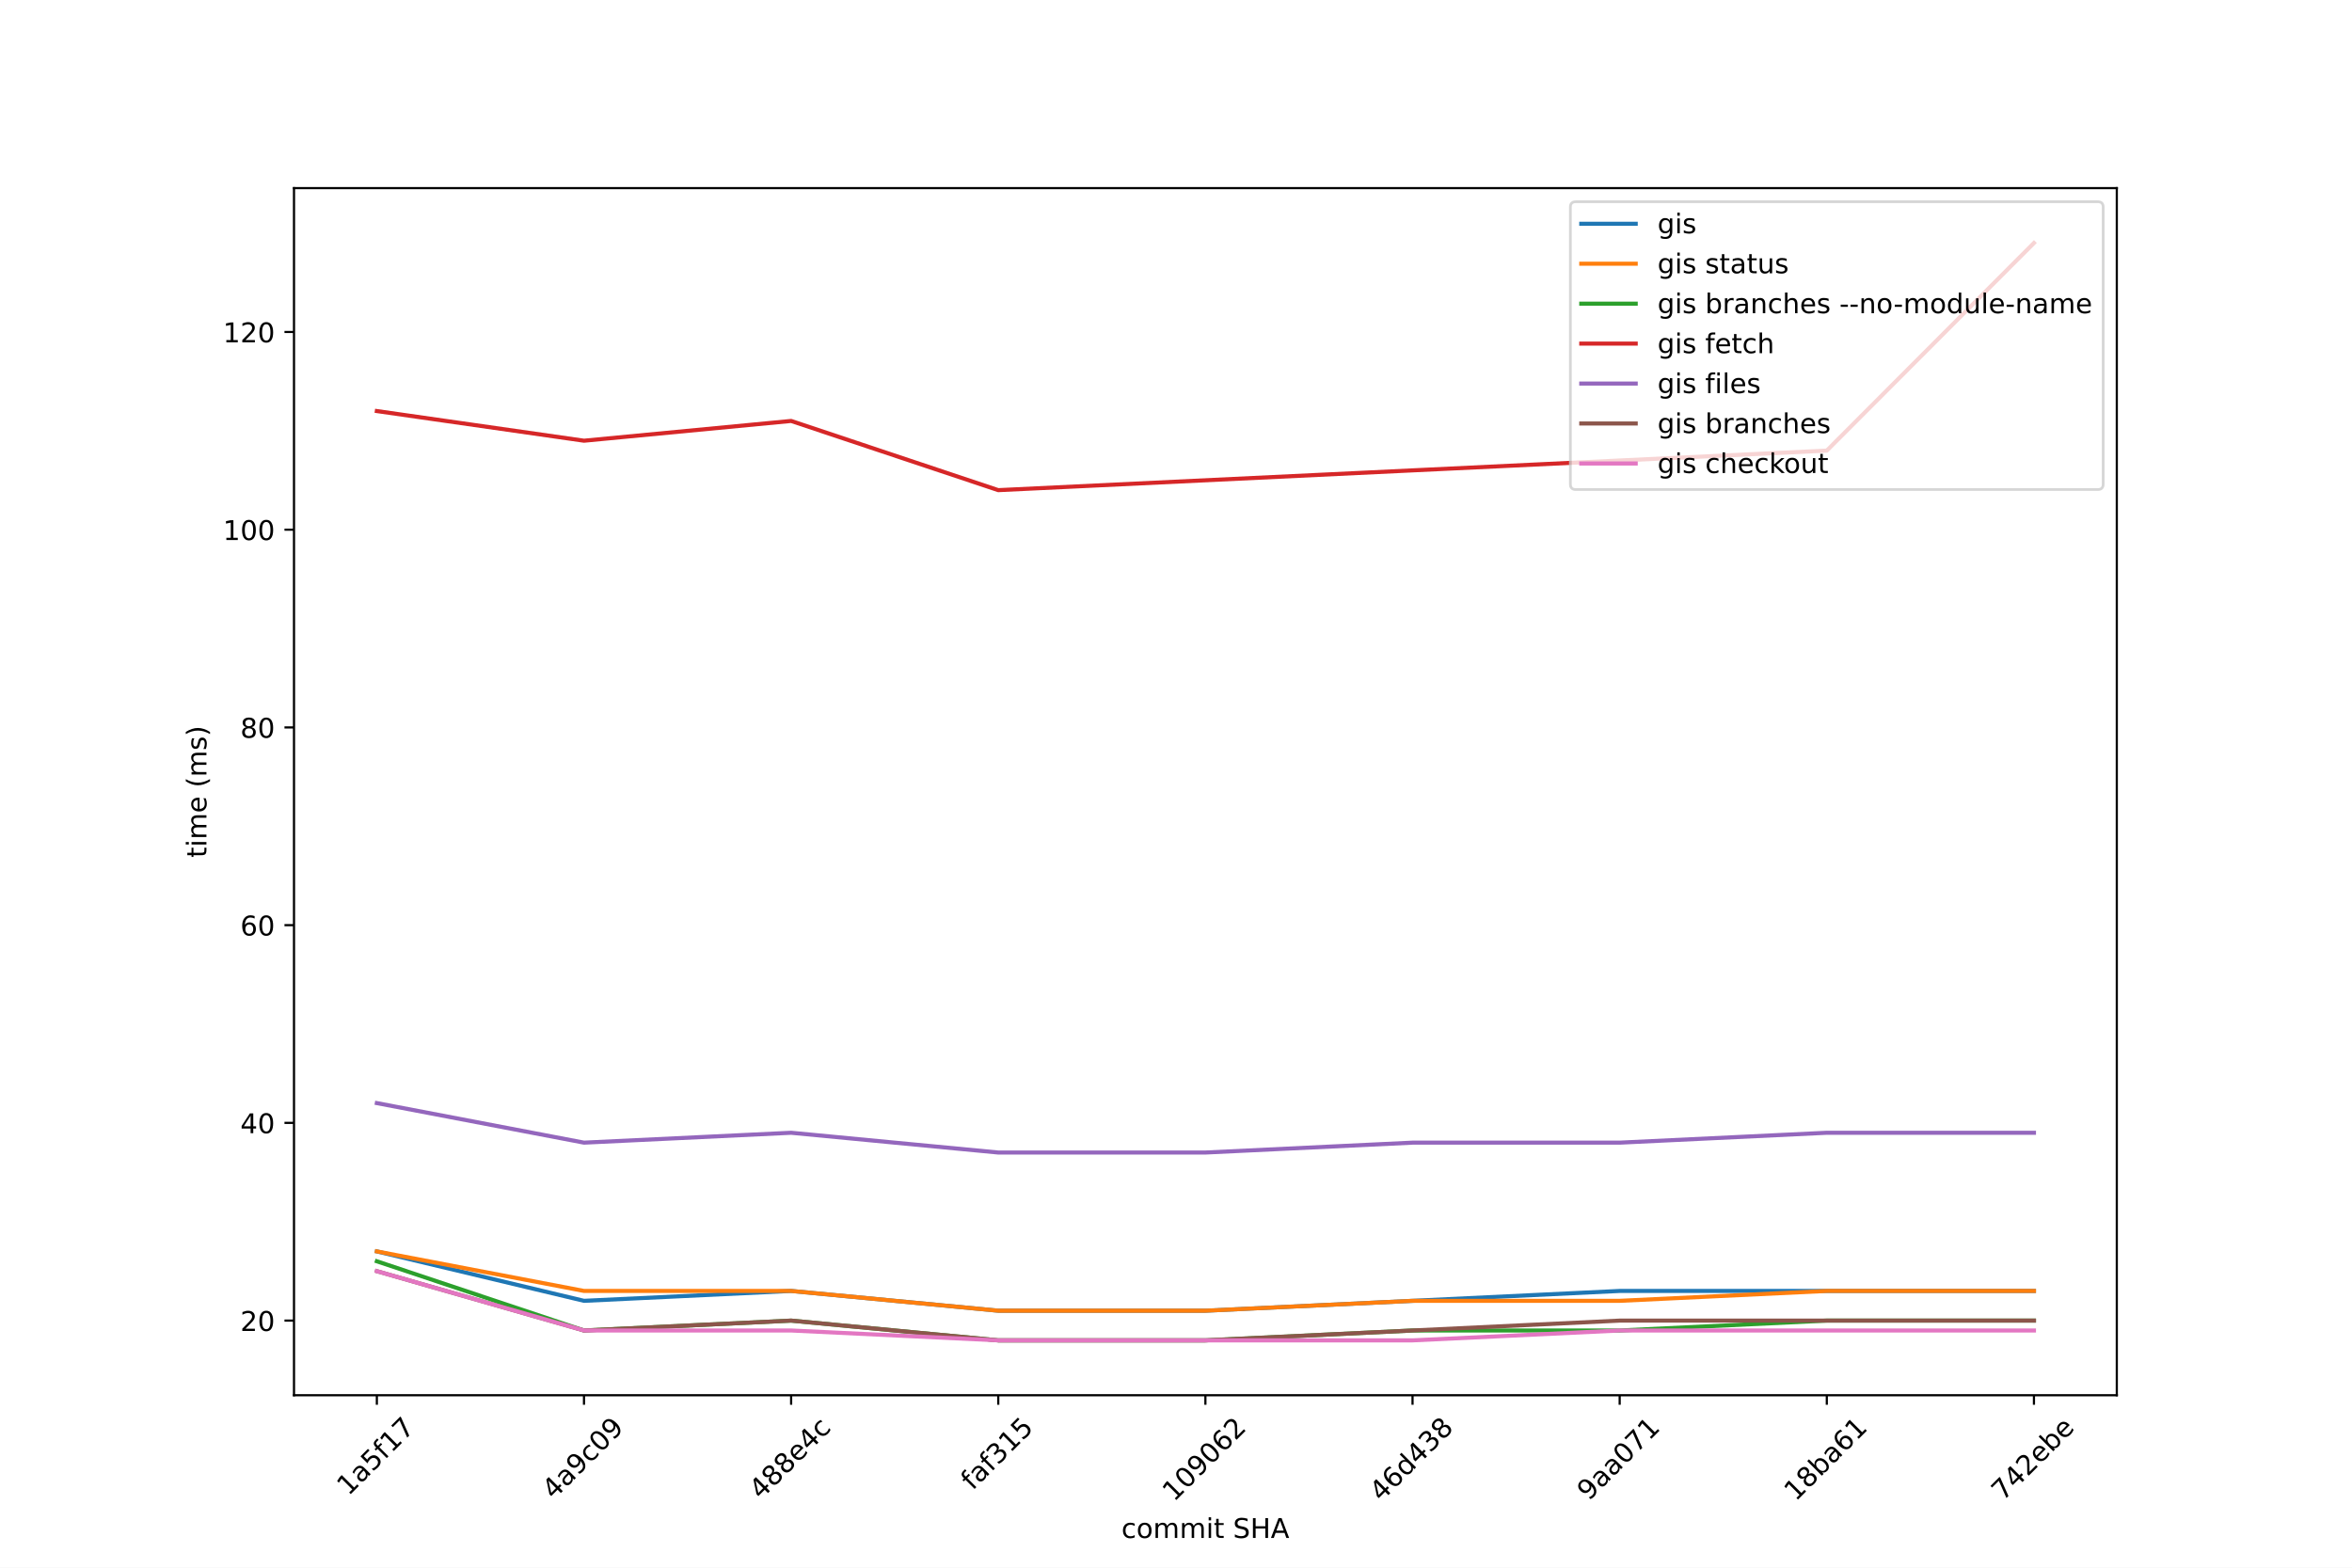
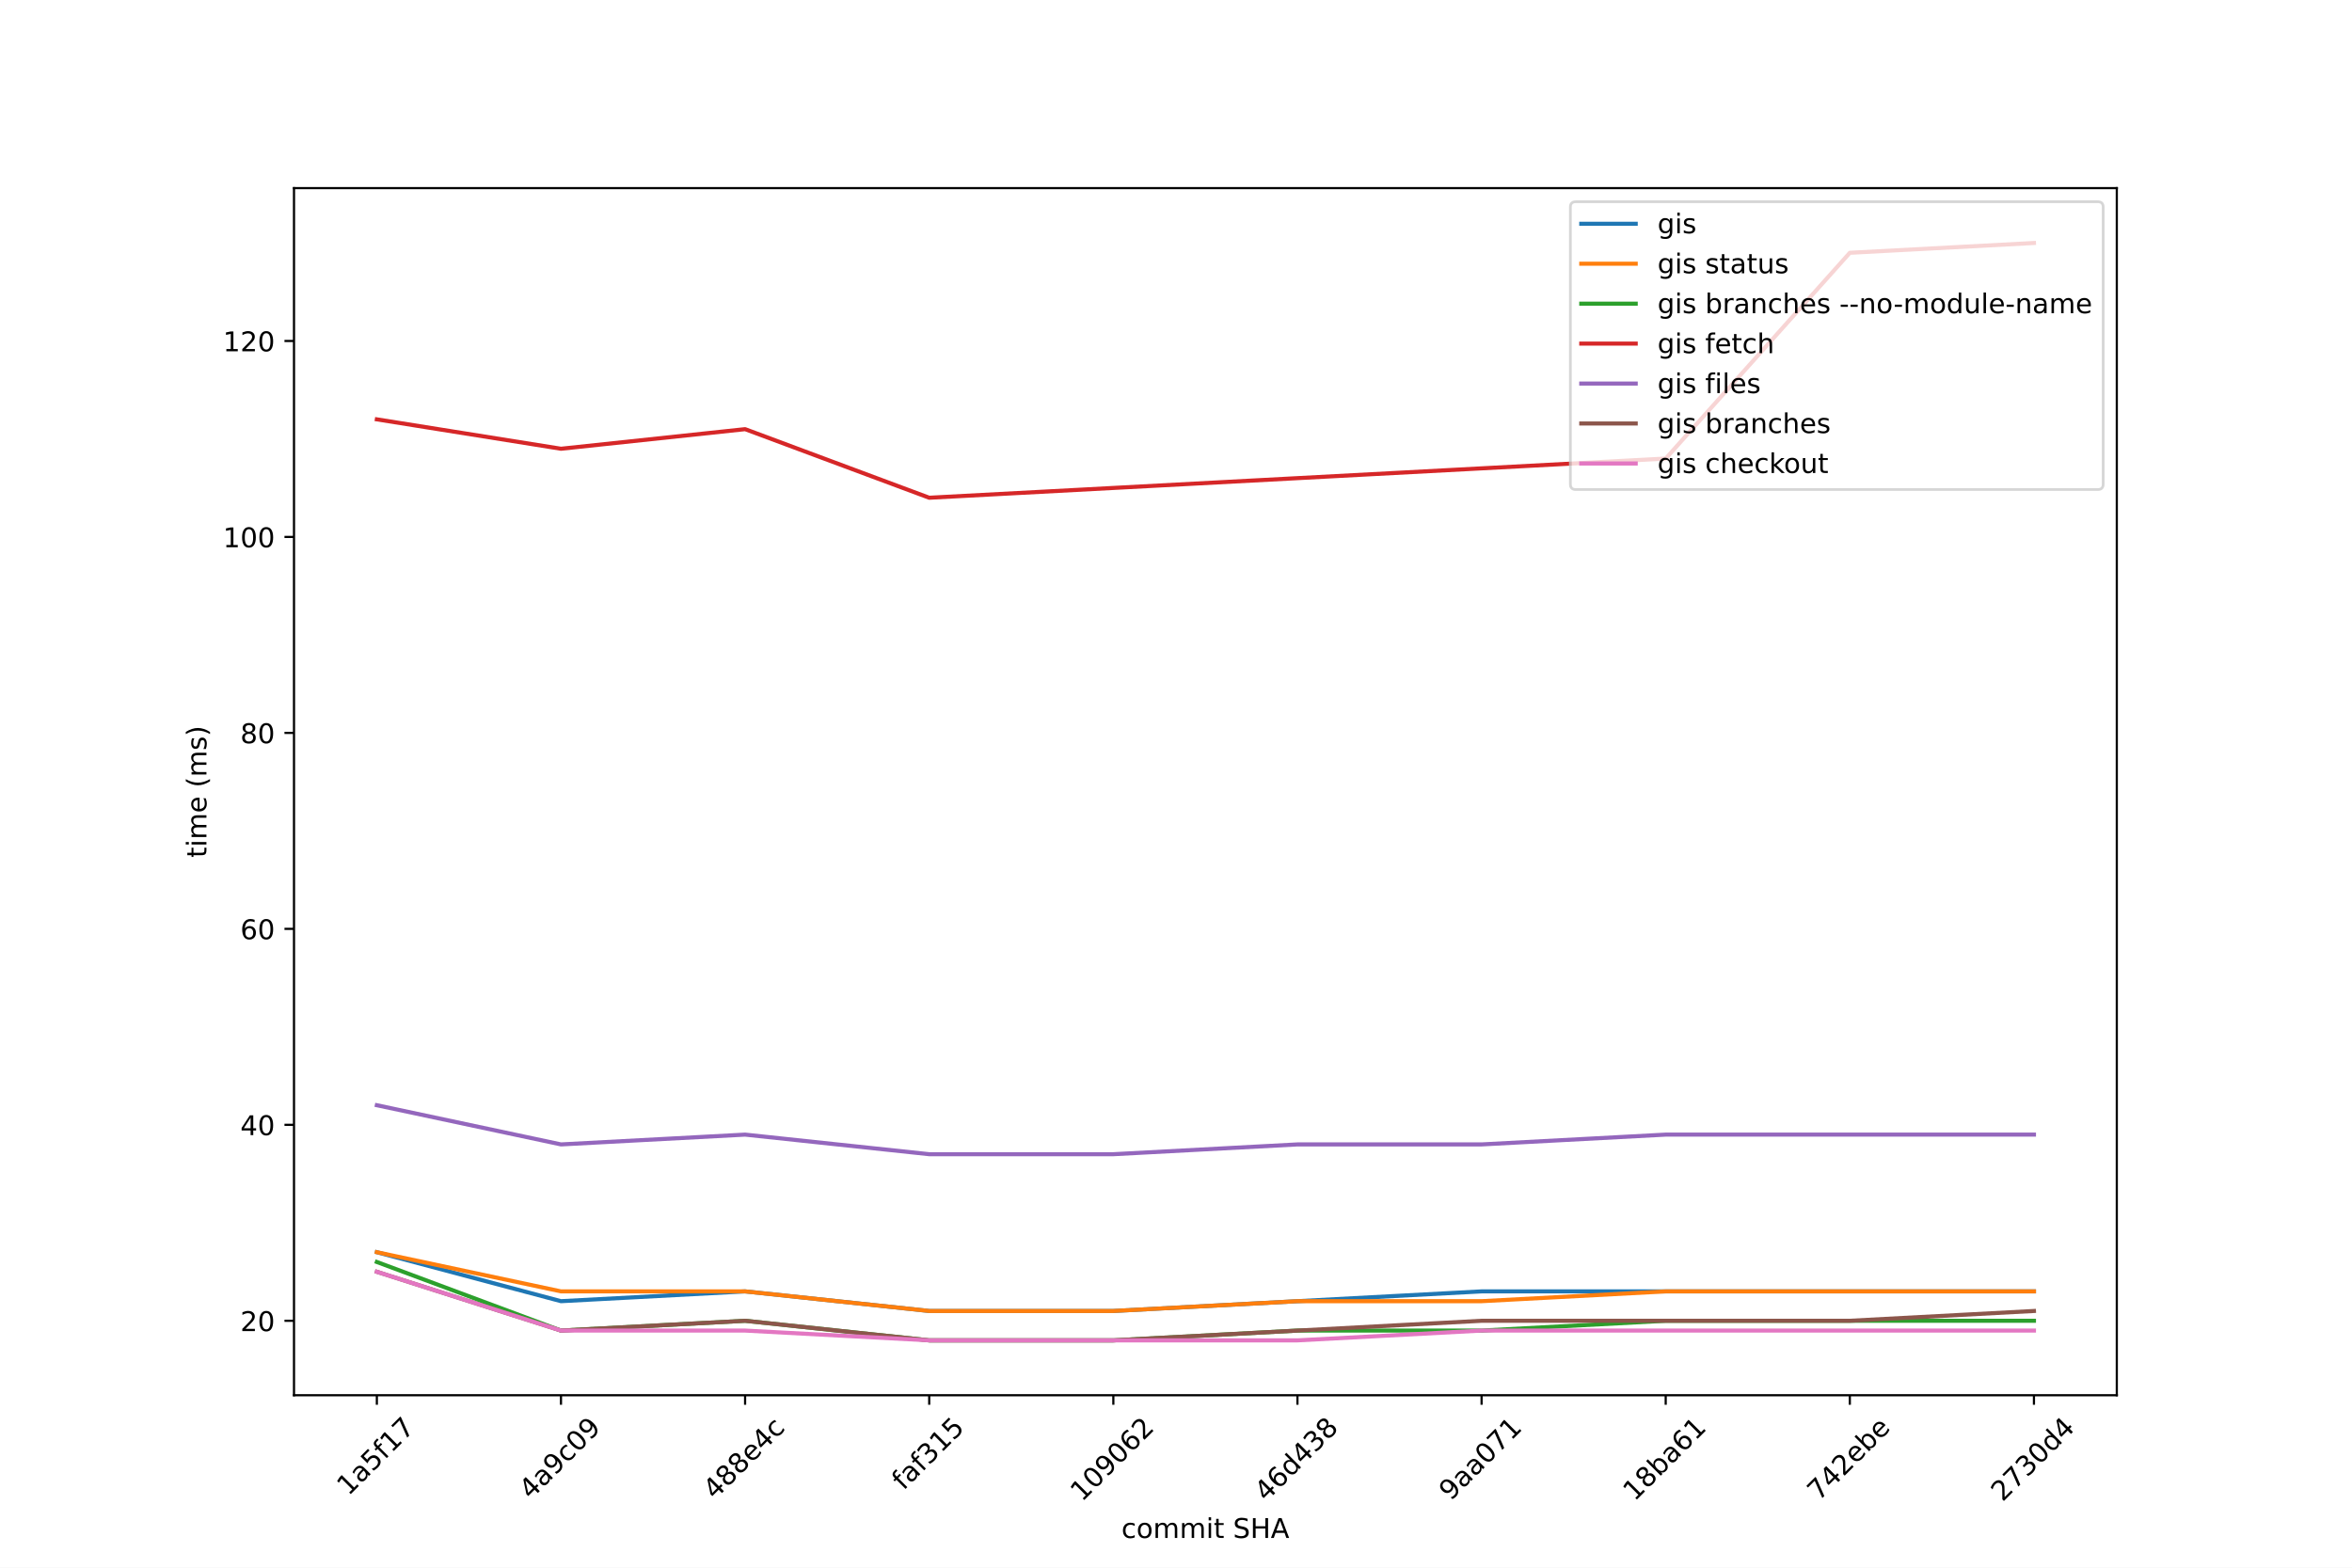
<svg xmlns="http://www.w3.org/2000/svg" xmlns:xlink="http://www.w3.org/1999/xlink" width="864pt" height="576pt" viewBox="0 0 864 576" version="1.1">
  <defs>
    <style type="text/css">*{stroke-linejoin: round; stroke-linecap: butt}</style>
  </defs>
  <g id="figure_1">
    <g id="patch_1">
      <path d="M 0 576  L 864 576  L 864 0  L 0 0  z " style="fill: #ffffff" />
    </g>
    <g id="axes_1">
      <g id="patch_2">
        <path d="M 108 512.64  L 777.6 512.64  L 777.6 69.12  L 108 69.12  z " style="fill: #ffffff" />
      </g>
      <g id="matplotlib.axis_1">
        <g id="xtick_1">
          <g id="line2d_1">
            <defs>
-               <path id="m1cfe77aede" d="M 0 0  L 0 3.5  " style="stroke: #000000; stroke-width: 0.8" />
-             </defs>
-             <g>
-               <use xlink:href="#m1cfe77aede" x="138.436" y="512.64" style="stroke: #000000; stroke-width: 0.8" />
+               <path id="mfa6b1e84ec" d="M 0 0  L 0 3.5  " style="stroke: #000000; stroke-width: 0.8" />
+             </defs>
+             <g>
+               <use xlink:href="#mfa6b1e84ec" x="138.436" y="512.64" style="stroke: #000000; stroke-width: 0.8" />
            </g>
          </g>
          <g id="text_1">
            <g transform="translate(127.9784 549.8312) rotate(-45) scale(0.1 -0.1)">
              <defs>
                <path id="DejaVuSans-31" d="M 794 531  L 1825 531  L 1825 4091  L 703 3866  L 703 4441  L 1819 4666  L 2450 4666  L 2450 531  L 3481 531  L 3481 0  L 794 0  L 794 531  z " transform="scale(0.015625)" />
                <path id="DejaVuSans-61" d="M 2194 1759  Q 1497 1759 1228 1600  Q 959 1441 959 1056  Q 959 750 1161 570  Q 1363 391 1709 391  Q 2188 391 2477 730  Q 2766 1069 2766 1631  L 2766 1759  L 2194 1759  z M 3341 1997  L 3341 0  L 2766 0  L 2766 531  Q 2569 213 2275 61  Q 1981 -91 1556 -91  Q 1019 -91 701 211  Q 384 513 384 1019  Q 384 1609 779 1909  Q 1175 2209 1959 2209  L 2766 2209  L 2766 2266  Q 2766 2663 2505 2880  Q 2244 3097 1772 3097  Q 1472 3097 1187 3025  Q 903 2953 641 2809  L 641 3341  Q 956 3463 1253 3523  Q 1550 3584 1831 3584  Q 2591 3584 2966 3190  Q 3341 2797 3341 1997  z " transform="scale(0.015625)" />
                <path id="DejaVuSans-35" d="M 691 4666  L 3169 4666  L 3169 4134  L 1269 4134  L 1269 2991  Q 1406 3038 1543 3061  Q 1681 3084 1819 3084  Q 2600 3084 3056 2656  Q 3513 2228 3513 1497  Q 3513 744 3044 326  Q 2575 -91 1722 -91  Q 1428 -91 1123 -41  Q 819 9 494 109  L 494 744  Q 775 591 1075 516  Q 1375 441 1709 441  Q 2250 441 2565 725  Q 2881 1009 2881 1497  Q 2881 1984 2565 2268  Q 2250 2553 1709 2553  Q 1456 2553 1204 2497  Q 953 2441 691 2322  L 691 4666  z " transform="scale(0.015625)" />
                <path id="DejaVuSans-66" d="M 2375 4863  L 2375 4384  L 1825 4384  Q 1516 4384 1395 4259  Q 1275 4134 1275 3809  L 1275 3500  L 2222 3500  L 2222 3053  L 1275 3053  L 1275 0  L 697 0  L 697 3053  L 147 3053  L 147 3500  L 697 3500  L 697 3744  Q 697 4328 969 4595  Q 1241 4863 1831 4863  L 2375 4863  z " transform="scale(0.015625)" />
                <path id="DejaVuSans-37" d="M 525 4666  L 3525 4666  L 3525 4397  L 1831 0  L 1172 0  L 2766 4134  L 525 4134  L 525 4666  z " transform="scale(0.015625)" />
              </defs>
              <use xlink:href="#DejaVuSans-31" />
              <use xlink:href="#DejaVuSans-61" x="63.623" />
              <use xlink:href="#DejaVuSans-35" x="124.902" />
              <use xlink:href="#DejaVuSans-66" x="188.525" />
              <use xlink:href="#DejaVuSans-31" x="223.73" />
              <use xlink:href="#DejaVuSans-37" x="287.354" />
            </g>
          </g>
        </g>
        <g id="xtick_2">
          <g id="line2d_2">
            <g>
-               <use xlink:href="#m1cfe77aede" x="214.527" y="512.64" style="stroke: #000000; stroke-width: 0.8" />
+               <use xlink:href="#mfa6b1e84ec" x="206.073" y="512.64" style="stroke: #000000; stroke-width: 0.8" />
            </g>
          </g>
          <g id="text_2">
-             <g transform="translate(203.3699 551.23) rotate(-45) scale(0.1 -0.1)">
+             <g transform="translate(194.9154 551.23) rotate(-45) scale(0.1 -0.1)">
              <defs>
                <path id="DejaVuSans-34" d="M 2419 4116  L 825 1625  L 2419 1625  L 2419 4116  z M 2253 4666  L 3047 4666  L 3047 1625  L 3713 1625  L 3713 1100  L 3047 1100  L 3047 0  L 2419 0  L 2419 1100  L 313 1100  L 313 1709  L 2253 4666  z " transform="scale(0.015625)" />
                <path id="DejaVuSans-39" d="M 703 97  L 703 672  Q 941 559 1184 500  Q 1428 441 1663 441  Q 2288 441 2617 861  Q 2947 1281 2994 2138  Q 2813 1869 2534 1725  Q 2256 1581 1919 1581  Q 1219 1581 811 2004  Q 403 2428 403 3163  Q 403 3881 828 4315  Q 1253 4750 1959 4750  Q 2769 4750 3195 4129  Q 3622 3509 3622 2328  Q 3622 1225 3098 567  Q 2575 -91 1691 -91  Q 1453 -91 1209 -44  Q 966 3 703 97  z M 1959 2075  Q 2384 2075 2632 2365  Q 2881 2656 2881 3163  Q 2881 3666 2632 3958  Q 2384 4250 1959 4250  Q 1534 4250 1286 3958  Q 1038 3666 1038 3163  Q 1038 2656 1286 2365  Q 1534 2075 1959 2075  z " transform="scale(0.015625)" />
                <path id="DejaVuSans-63" d="M 3122 3366  L 3122 2828  Q 2878 2963 2633 3030  Q 2388 3097 2138 3097  Q 1578 3097 1268 2742  Q 959 2388 959 1747  Q 959 1106 1268 751  Q 1578 397 2138 397  Q 2388 397 2633 464  Q 2878 531 3122 666  L 3122 134  Q 2881 22 2623 -34  Q 2366 -91 2075 -91  Q 1284 -91 818 406  Q 353 903 353 1747  Q 353 2603 823 3093  Q 1294 3584 2113 3584  Q 2378 3584 2631 3529  Q 2884 3475 3122 3366  z " transform="scale(0.015625)" />
                <path id="DejaVuSans-30" d="M 2034 4250  Q 1547 4250 1301 3770  Q 1056 3291 1056 2328  Q 1056 1369 1301 889  Q 1547 409 2034 409  Q 2525 409 2770 889  Q 3016 1369 3016 2328  Q 3016 3291 2770 3770  Q 2525 4250 2034 4250  z M 2034 4750  Q 2819 4750 3233 4129  Q 3647 3509 3647 2328  Q 3647 1150 3233 529  Q 2819 -91 2034 -91  Q 1250 -91 836 529  Q 422 1150 422 2328  Q 422 3509 836 4129  Q 1250 4750 2034 4750  z " transform="scale(0.015625)" />
              </defs>
              <use xlink:href="#DejaVuSans-34" />
              <use xlink:href="#DejaVuSans-61" x="63.623" />
              <use xlink:href="#DejaVuSans-39" x="124.902" />
              <use xlink:href="#DejaVuSans-63" x="188.525" />
              <use xlink:href="#DejaVuSans-30" x="243.506" />
              <use xlink:href="#DejaVuSans-39" x="307.129" />
            </g>
          </g>
        </g>
        <g id="xtick_3">
          <g id="line2d_3">
            <g>
-               <use xlink:href="#m1cfe77aede" x="290.618" y="512.64" style="stroke: #000000; stroke-width: 0.8" />
+               <use xlink:href="#mfa6b1e84ec" x="273.709" y="512.64" style="stroke: #000000; stroke-width: 0.8" />
            </g>
          </g>
          <g id="text_3">
-             <g transform="translate(279.452 551.2477) rotate(-45) scale(0.1 -0.1)">
+             <g transform="translate(262.5429 551.2477) rotate(-45) scale(0.1 -0.1)">
              <defs>
                <path id="DejaVuSans-38" d="M 2034 2216  Q 1584 2216 1326 1975  Q 1069 1734 1069 1313  Q 1069 891 1326 650  Q 1584 409 2034 409  Q 2484 409 2743 651  Q 3003 894 3003 1313  Q 3003 1734 2745 1975  Q 2488 2216 2034 2216  z M 1403 2484  Q 997 2584 770 2862  Q 544 3141 544 3541  Q 544 4100 942 4425  Q 1341 4750 2034 4750  Q 2731 4750 3128 4425  Q 3525 4100 3525 3541  Q 3525 3141 3298 2862  Q 3072 2584 2669 2484  Q 3125 2378 3379 2068  Q 3634 1759 3634 1313  Q 3634 634 3220 271  Q 2806 -91 2034 -91  Q 1263 -91 848 271  Q 434 634 434 1313  Q 434 1759 690 2068  Q 947 2378 1403 2484  z M 1172 3481  Q 1172 3119 1398 2916  Q 1625 2713 2034 2713  Q 2441 2713 2670 2916  Q 2900 3119 2900 3481  Q 2900 3844 2670 4047  Q 2441 4250 2034 4250  Q 1625 4250 1398 4047  Q 1172 3844 1172 3481  z " transform="scale(0.015625)" />
                <path id="DejaVuSans-65" d="M 3597 1894  L 3597 1613  L 953 1613  Q 991 1019 1311 708  Q 1631 397 2203 397  Q 2534 397 2845 478  Q 3156 559 3463 722  L 3463 178  Q 3153 47 2828 -22  Q 2503 -91 2169 -91  Q 1331 -91 842 396  Q 353 884 353 1716  Q 353 2575 817 3079  Q 1281 3584 2069 3584  Q 2775 3584 3186 3129  Q 3597 2675 3597 1894  z M 3022 2063  Q 3016 2534 2758 2815  Q 2500 3097 2075 3097  Q 1594 3097 1305 2825  Q 1016 2553 972 2059  L 3022 2063  z " transform="scale(0.015625)" />
              </defs>
              <use xlink:href="#DejaVuSans-34" />
              <use xlink:href="#DejaVuSans-38" x="63.623" />
              <use xlink:href="#DejaVuSans-38" x="127.246" />
              <use xlink:href="#DejaVuSans-65" x="190.869" />
              <use xlink:href="#DejaVuSans-34" x="252.393" />
              <use xlink:href="#DejaVuSans-63" x="316.016" />
            </g>
          </g>
        </g>
        <g id="xtick_4">
          <g id="line2d_4">
            <g>
-               <use xlink:href="#m1cfe77aede" x="366.709" y="512.64" style="stroke: #000000; stroke-width: 0.8" />
+               <use xlink:href="#mfa6b1e84ec" x="341.345" y="512.64" style="stroke: #000000; stroke-width: 0.8" />
            </g>
          </g>
          <g id="text_4">
-             <g transform="translate(357.256 547.8215) rotate(-45) scale(0.1 -0.1)">
+             <g transform="translate(331.8923 547.8215) rotate(-45) scale(0.1 -0.1)">
              <defs>
                <path id="DejaVuSans-33" d="M 2597 2516  Q 3050 2419 3304 2112  Q 3559 1806 3559 1356  Q 3559 666 3084 287  Q 2609 -91 1734 -91  Q 1441 -91 1130 -33  Q 819 25 488 141  L 488 750  Q 750 597 1062 519  Q 1375 441 1716 441  Q 2309 441 2620 675  Q 2931 909 2931 1356  Q 2931 1769 2642 2001  Q 2353 2234 1838 2234  L 1294 2234  L 1294 2753  L 1863 2753  Q 2328 2753 2575 2939  Q 2822 3125 2822 3475  Q 2822 3834 2567 4026  Q 2313 4219 1838 4219  Q 1578 4219 1281 4162  Q 984 4106 628 3988  L 628 4550  Q 988 4650 1302 4700  Q 1616 4750 1894 4750  Q 2613 4750 3031 4423  Q 3450 4097 3450 3541  Q 3450 3153 3228 2886  Q 3006 2619 2597 2516  z " transform="scale(0.015625)" />
              </defs>
              <use xlink:href="#DejaVuSans-66" />
              <use xlink:href="#DejaVuSans-61" x="35.205" />
              <use xlink:href="#DejaVuSans-66" x="96.484" />
              <use xlink:href="#DejaVuSans-33" x="131.689" />
              <use xlink:href="#DejaVuSans-31" x="195.312" />
              <use xlink:href="#DejaVuSans-35" x="258.936" />
            </g>
          </g>
        </g>
        <g id="xtick_5">
          <g id="line2d_5">
            <g>
-               <use xlink:href="#m1cfe77aede" x="442.8" y="512.64" style="stroke: #000000; stroke-width: 0.8" />
+               <use xlink:href="#mfa6b1e84ec" x="408.982" y="512.64" style="stroke: #000000; stroke-width: 0.8" />
            </g>
          </g>
          <g id="text_5">
-             <g transform="translate(431.2543 552.0067) rotate(-45) scale(0.1 -0.1)">
+             <g transform="translate(397.4361 552.0067) rotate(-45) scale(0.1 -0.1)">
              <defs>
                <path id="DejaVuSans-36" d="M 2113 2584  Q 1688 2584 1439 2293  Q 1191 2003 1191 1497  Q 1191 994 1439 701  Q 1688 409 2113 409  Q 2538 409 2786 701  Q 3034 994 3034 1497  Q 3034 2003 2786 2293  Q 2538 2584 2113 2584  z M 3366 4563  L 3366 3988  Q 3128 4100 2886 4159  Q 2644 4219 2406 4219  Q 1781 4219 1451 3797  Q 1122 3375 1075 2522  Q 1259 2794 1537 2939  Q 1816 3084 2150 3084  Q 2853 3084 3261 2657  Q 3669 2231 3669 1497  Q 3669 778 3244 343  Q 2819 -91 2113 -91  Q 1303 -91 875 529  Q 447 1150 447 2328  Q 447 3434 972 4092  Q 1497 4750 2381 4750  Q 2619 4750 2861 4703  Q 3103 4656 3366 4563  z " transform="scale(0.015625)" />
                <path id="DejaVuSans-32" d="M 1228 531  L 3431 531  L 3431 0  L 469 0  L 469 531  Q 828 903 1448 1529  Q 2069 2156 2228 2338  Q 2531 2678 2651 2914  Q 2772 3150 2772 3378  Q 2772 3750 2511 3984  Q 2250 4219 1831 4219  Q 1534 4219 1204 4116  Q 875 4013 500 3803  L 500 4441  Q 881 4594 1212 4672  Q 1544 4750 1819 4750  Q 2544 4750 2975 4387  Q 3406 4025 3406 3419  Q 3406 3131 3298 2873  Q 3191 2616 2906 2266  Q 2828 2175 2409 1742  Q 1991 1309 1228 531  z " transform="scale(0.015625)" />
              </defs>
              <use xlink:href="#DejaVuSans-31" />
              <use xlink:href="#DejaVuSans-30" x="63.623" />
              <use xlink:href="#DejaVuSans-39" x="127.246" />
              <use xlink:href="#DejaVuSans-30" x="190.869" />
              <use xlink:href="#DejaVuSans-36" x="254.492" />
              <use xlink:href="#DejaVuSans-32" x="318.115" />
            </g>
          </g>
        </g>
        <g id="xtick_6">
          <g id="line2d_6">
            <g>
-               <use xlink:href="#m1cfe77aede" x="518.891" y="512.64" style="stroke: #000000; stroke-width: 0.8" />
+               <use xlink:href="#mfa6b1e84ec" x="476.618" y="512.64" style="stroke: #000000; stroke-width: 0.8" />
            </g>
          </g>
          <g id="text_6">
-             <g transform="translate(507.3502 551.9968) rotate(-45) scale(0.1 -0.1)">
+             <g transform="translate(465.0774 551.9968) rotate(-45) scale(0.1 -0.1)">
              <defs>
                <path id="DejaVuSans-64" d="M 2906 2969  L 2906 4863  L 3481 4863  L 3481 0  L 2906 0  L 2906 525  Q 2725 213 2448 61  Q 2172 -91 1784 -91  Q 1150 -91 751 415  Q 353 922 353 1747  Q 353 2572 751 3078  Q 1150 3584 1784 3584  Q 2172 3584 2448 3432  Q 2725 3281 2906 2969  z M 947 1747  Q 947 1113 1208 752  Q 1469 391 1925 391  Q 2381 391 2643 752  Q 2906 1113 2906 1747  Q 2906 2381 2643 2742  Q 2381 3103 1925 3103  Q 1469 3103 1208 2742  Q 947 2381 947 1747  z " transform="scale(0.015625)" />
              </defs>
              <use xlink:href="#DejaVuSans-34" />
              <use xlink:href="#DejaVuSans-36" x="63.623" />
              <use xlink:href="#DejaVuSans-64" x="127.246" />
              <use xlink:href="#DejaVuSans-34" x="190.723" />
              <use xlink:href="#DejaVuSans-33" x="254.346" />
              <use xlink:href="#DejaVuSans-38" x="317.969" />
            </g>
          </g>
        </g>
        <g id="xtick_7">
          <g id="line2d_7">
            <g>
-               <use xlink:href="#m1cfe77aede" x="594.982" y="512.64" style="stroke: #000000; stroke-width: 0.8" />
+               <use xlink:href="#mfa6b1e84ec" x="544.255" y="512.64" style="stroke: #000000; stroke-width: 0.8" />
            </g>
          </g>
          <g id="text_7">
-             <g transform="translate(583.6018 551.6753) rotate(-45) scale(0.1 -0.1)">
+             <g transform="translate(532.8745 551.6753) rotate(-45) scale(0.1 -0.1)">
              <use xlink:href="#DejaVuSans-39" />
              <use xlink:href="#DejaVuSans-61" x="63.623" />
              <use xlink:href="#DejaVuSans-61" x="124.902" />
              <use xlink:href="#DejaVuSans-30" x="186.182" />
              <use xlink:href="#DejaVuSans-37" x="249.805" />
              <use xlink:href="#DejaVuSans-31" x="313.428" />
            </g>
          </g>
        </g>
        <g id="xtick_8">
          <g id="line2d_8">
            <g>
-               <use xlink:href="#m1cfe77aede" x="671.073" y="512.64" style="stroke: #000000; stroke-width: 0.8" />
+               <use xlink:href="#mfa6b1e84ec" x="611.891" y="512.64" style="stroke: #000000; stroke-width: 0.8" />
            </g>
          </g>
          <g id="text_8">
-             <g transform="translate(659.6148 551.831) rotate(-45) scale(0.1 -0.1)">
+             <g transform="translate(600.433 551.831) rotate(-45) scale(0.1 -0.1)">
              <defs>
                <path id="DejaVuSans-62" d="M 3116 1747  Q 3116 2381 2855 2742  Q 2594 3103 2138 3103  Q 1681 3103 1420 2742  Q 1159 2381 1159 1747  Q 1159 1113 1420 752  Q 1681 391 2138 391  Q 2594 391 2855 752  Q 3116 1113 3116 1747  z M 1159 2969  Q 1341 3281 1617 3432  Q 1894 3584 2278 3584  Q 2916 3584 3314 3078  Q 3713 2572 3713 1747  Q 3713 922 3314 415  Q 2916 -91 2278 -91  Q 1894 -91 1617 61  Q 1341 213 1159 525  L 1159 0  L 581 0  L 581 4863  L 1159 4863  L 1159 2969  z " transform="scale(0.015625)" />
              </defs>
              <use xlink:href="#DejaVuSans-31" />
              <use xlink:href="#DejaVuSans-38" x="63.623" />
              <use xlink:href="#DejaVuSans-62" x="127.246" />
              <use xlink:href="#DejaVuSans-61" x="190.723" />
              <use xlink:href="#DejaVuSans-36" x="252.002" />
              <use xlink:href="#DejaVuSans-31" x="315.625" />
            </g>
          </g>
        </g>
        <g id="xtick_9">
          <g id="line2d_9">
            <g>
-               <use xlink:href="#m1cfe77aede" x="747.164" y="512.64" style="stroke: #000000; stroke-width: 0.8" />
+               <use xlink:href="#mfa6b1e84ec" x="679.527" y="512.64" style="stroke: #000000; stroke-width: 0.8" />
            </g>
          </g>
          <g id="text_9">
-             <g transform="translate(735.7709 551.7007) rotate(-45) scale(0.1 -0.1)">
+             <g transform="translate(668.1346 551.7007) rotate(-45) scale(0.1 -0.1)">
              <use xlink:href="#DejaVuSans-37" />
              <use xlink:href="#DejaVuSans-34" x="63.623" />
              <use xlink:href="#DejaVuSans-32" x="127.246" />
              <use xlink:href="#DejaVuSans-65" x="190.869" />
              <use xlink:href="#DejaVuSans-62" x="252.393" />
              <use xlink:href="#DejaVuSans-65" x="315.869" />
            </g>
          </g>
        </g>
-         <g id="text_10">
+         <g id="xtick_10">
+           <g id="line2d_10">
+             <g>
+               <use xlink:href="#mfa6b1e84ec" x="747.164" y="512.64" style="stroke: #000000; stroke-width: 0.8" />
+             </g>
+           </g>
+           <g id="text_10">
+             <g transform="translate(735.6229 551.9968) rotate(-45) scale(0.1 -0.1)">
+               <use xlink:href="#DejaVuSans-32" />
+               <use xlink:href="#DejaVuSans-37" x="63.623" />
+               <use xlink:href="#DejaVuSans-33" x="127.246" />
+               <use xlink:href="#DejaVuSans-30" x="190.869" />
+               <use xlink:href="#DejaVuSans-64" x="254.492" />
+               <use xlink:href="#DejaVuSans-34" x="317.969" />
+             </g>
+           </g>
+         </g>
+         <g id="text_11">
          <g transform="translate(411.9578 565.0757) scale(0.1 -0.1)">
            <defs>
              <path id="DejaVuSans-6f" d="M 1959 3097  Q 1497 3097 1228 2736  Q 959 2375 959 1747  Q 959 1119 1226 758  Q 1494 397 1959 397  Q 2419 397 2687 759  Q 2956 1122 2956 1747  Q 2956 2369 2687 2733  Q 2419 3097 1959 3097  z M 1959 3584  Q 2709 3584 3137 3096  Q 3566 2609 3566 1747  Q 3566 888 3137 398  Q 2709 -91 1959 -91  Q 1206 -91 779 398  Q 353 888 353 1747  Q 353 2609 779 3096  Q 1206 3584 1959 3584  z " transform="scale(0.015625)" />
              <path id="DejaVuSans-6d" d="M 3328 2828  Q 3544 3216 3844 3400  Q 4144 3584 4550 3584  Q 5097 3584 5394 3201  Q 5691 2819 5691 2113  L 5691 0  L 5113 0  L 5113 2094  Q 5113 2597 4934 2840  Q 4756 3084 4391 3084  Q 3944 3084 3684 2787  Q 3425 2491 3425 1978  L 3425 0  L 2847 0  L 2847 2094  Q 2847 2600 2669 2842  Q 2491 3084 2119 3084  Q 1678 3084 1418 2786  Q 1159 2488 1159 1978  L 1159 0  L 581 0  L 581 3500  L 1159 3500  L 1159 2956  Q 1356 3278 1631 3431  Q 1906 3584 2284 3584  Q 2666 3584 2933 3390  Q 3200 3197 3328 2828  z " transform="scale(0.015625)" />
              <path id="DejaVuSans-69" d="M 603 3500  L 1178 3500  L 1178 0  L 603 0  L 603 3500  z M 603 4863  L 1178 4863  L 1178 4134  L 603 4134  L 603 4863  z " transform="scale(0.015625)" />
              <path id="DejaVuSans-74" d="M 1172 4494  L 1172 3500  L 2356 3500  L 2356 3053  L 1172 3053  L 1172 1153  Q 1172 725 1289 603  Q 1406 481 1766 481  L 2356 481  L 2356 0  L 1766 0  Q 1100 0 847 248  Q 594 497 594 1153  L 594 3053  L 172 3053  L 172 3500  L 594 3500  L 594 4494  L 1172 4494  z " transform="scale(0.015625)" />
              <path id="DejaVuSans-20" transform="scale(0.015625)" />
              <path id="DejaVuSans-53" d="M 3425 4513  L 3425 3897  Q 3066 4069 2747 4153  Q 2428 4238 2131 4238  Q 1616 4238 1336 4038  Q 1056 3838 1056 3469  Q 1056 3159 1242 3001  Q 1428 2844 1947 2747  L 2328 2669  Q 3034 2534 3370 2195  Q 3706 1856 3706 1288  Q 3706 609 3251 259  Q 2797 -91 1919 -91  Q 1588 -91 1214 -16  Q 841 59 441 206  L 441 856  Q 825 641 1194 531  Q 1563 422 1919 422  Q 2459 422 2753 634  Q 3047 847 3047 1241  Q 3047 1584 2836 1778  Q 2625 1972 2144 2069  L 1759 2144  Q 1053 2284 737 2584  Q 422 2884 422 3419  Q 422 4038 858 4394  Q 1294 4750 2059 4750  Q 2388 4750 2728 4690  Q 3069 4631 3425 4513  z " transform="scale(0.015625)" />
              <path id="DejaVuSans-48" d="M 628 4666  L 1259 4666  L 1259 2753  L 3553 2753  L 3553 4666  L 4184 4666  L 4184 0  L 3553 0  L 3553 2222  L 1259 2222  L 1259 0  L 628 0  L 628 4666  z " transform="scale(0.015625)" />
              <path id="DejaVuSans-41" d="M 2188 4044  L 1331 1722  L 3047 1722  L 2188 4044  z M 1831 4666  L 2547 4666  L 4325 0  L 3669 0  L 3244 1197  L 1141 1197  L 716 0  L 50 0  L 1831 4666  z " transform="scale(0.015625)" />
            </defs>
            <use xlink:href="#DejaVuSans-63" />
            <use xlink:href="#DejaVuSans-6f" x="54.98" />
            <use xlink:href="#DejaVuSans-6d" x="116.162" />
            <use xlink:href="#DejaVuSans-6d" x="213.574" />
            <use xlink:href="#DejaVuSans-69" x="310.986" />
            <use xlink:href="#DejaVuSans-74" x="338.77" />
            <use xlink:href="#DejaVuSans-20" x="377.979" />
            <use xlink:href="#DejaVuSans-53" x="409.766" />
            <use xlink:href="#DejaVuSans-48" x="473.242" />
            <use xlink:href="#DejaVuSans-41" x="548.438" />
          </g>
        </g>
      </g>
      <g id="matplotlib.axis_2">
        <g id="ytick_1">
-           <g id="line2d_10">
-             <defs>
-               <path id="m5f5008ea7b" d="M 0 0  L -3.5 0  " style="stroke: #000000; stroke-width: 0.8" />
-             </defs>
-             <g>
-               <use xlink:href="#m5f5008ea7b" x="108" y="485.215" style="stroke: #000000; stroke-width: 0.8" />
-             </g>
-           </g>
-           <g id="text_11">
-             <g transform="translate(88.275 489.0144) scale(0.1 -0.1)">
+           <g id="line2d_11">
+             <defs>
+               <path id="m007dfd7fb0" d="M 0 0  L -3.5 0  " style="stroke: #000000; stroke-width: 0.8" />
+             </defs>
+             <g>
+               <use xlink:href="#m007dfd7fb0" x="108" y="485.28" style="stroke: #000000; stroke-width: 0.8" />
+             </g>
+           </g>
+           <g id="text_12">
+             <g transform="translate(88.275 489.0792) scale(0.1 -0.1)">
              <use xlink:href="#DejaVuSans-32" />
              <use xlink:href="#DejaVuSans-30" x="63.623" />
            </g>
          </g>
        </g>
        <g id="ytick_2">
-           <g id="line2d_11">
-             <g>
-               <use xlink:href="#m5f5008ea7b" x="108" y="412.566" style="stroke: #000000; stroke-width: 0.8" />
-             </g>
-           </g>
-           <g id="text_12">
-             <g transform="translate(88.275 416.3657) scale(0.1 -0.1)">
+           <g id="line2d_12">
+             <g>
+               <use xlink:href="#m007dfd7fb0" x="108" y="413.28" style="stroke: #000000; stroke-width: 0.8" />
+             </g>
+           </g>
+           <g id="text_13">
+             <g transform="translate(88.275 417.0792) scale(0.1 -0.1)">
              <use xlink:href="#DejaVuSans-34" />
              <use xlink:href="#DejaVuSans-30" x="63.623" />
            </g>
          </g>
        </g>
        <g id="ytick_3">
-           <g id="line2d_12">
-             <g>
-               <use xlink:href="#m5f5008ea7b" x="108" y="339.918" style="stroke: #000000; stroke-width: 0.8" />
-             </g>
-           </g>
-           <g id="text_13">
-             <g transform="translate(88.275 343.7171) scale(0.1 -0.1)">
+           <g id="line2d_13">
+             <g>
+               <use xlink:href="#m007dfd7fb0" x="108" y="341.28" style="stroke: #000000; stroke-width: 0.8" />
+             </g>
+           </g>
+           <g id="text_14">
+             <g transform="translate(88.275 345.0792) scale(0.1 -0.1)">
              <use xlink:href="#DejaVuSans-36" />
              <use xlink:href="#DejaVuSans-30" x="63.623" />
            </g>
          </g>
        </g>
        <g id="ytick_4">
-           <g id="line2d_13">
-             <g>
-               <use xlink:href="#m5f5008ea7b" x="108" y="267.269" style="stroke: #000000; stroke-width: 0.8" />
-             </g>
-           </g>
-           <g id="text_14">
-             <g transform="translate(88.275 271.0684) scale(0.1 -0.1)">
+           <g id="line2d_14">
+             <g>
+               <use xlink:href="#m007dfd7fb0" x="108" y="269.28" style="stroke: #000000; stroke-width: 0.8" />
+             </g>
+           </g>
+           <g id="text_15">
+             <g transform="translate(88.275 273.0792) scale(0.1 -0.1)">
              <use xlink:href="#DejaVuSans-38" />
              <use xlink:href="#DejaVuSans-30" x="63.623" />
            </g>
          </g>
        </g>
        <g id="ytick_5">
-           <g id="line2d_14">
-             <g>
-               <use xlink:href="#m5f5008ea7b" x="108" y="194.621" style="stroke: #000000; stroke-width: 0.8" />
-             </g>
-           </g>
-           <g id="text_15">
-             <g transform="translate(81.9125 198.4198) scale(0.1 -0.1)">
+           <g id="line2d_15">
+             <g>
+               <use xlink:href="#m007dfd7fb0" x="108" y="197.28" style="stroke: #000000; stroke-width: 0.8" />
+             </g>
+           </g>
+           <g id="text_16">
+             <g transform="translate(81.9125 201.0792) scale(0.1 -0.1)">
              <use xlink:href="#DejaVuSans-31" />
              <use xlink:href="#DejaVuSans-30" x="63.623" />
              <use xlink:href="#DejaVuSans-30" x="127.246" />
            </g>
          </g>
        </g>
        <g id="ytick_6">
-           <g id="line2d_15">
-             <g>
-               <use xlink:href="#m5f5008ea7b" x="108" y="121.972" style="stroke: #000000; stroke-width: 0.8" />
-             </g>
-           </g>
-           <g id="text_16">
-             <g transform="translate(81.9125 125.7711) scale(0.1 -0.1)">
+           <g id="line2d_16">
+             <g>
+               <use xlink:href="#m007dfd7fb0" x="108" y="125.28" style="stroke: #000000; stroke-width: 0.8" />
+             </g>
+           </g>
+           <g id="text_17">
+             <g transform="translate(81.9125 129.0792) scale(0.1 -0.1)">
              <use xlink:href="#DejaVuSans-31" />
              <use xlink:href="#DejaVuSans-32" x="63.623" />
              <use xlink:href="#DejaVuSans-30" x="127.246" />
            </g>
          </g>
        </g>
-         <g id="text_17">
+         <g id="text_18">
          <g transform="translate(75.83281 315.1417) rotate(-90) scale(0.1 -0.1)">
            <defs>
              <path id="DejaVuSans-28" d="M 1984 4856  Q 1566 4138 1362 3434  Q 1159 2731 1159 2009  Q 1159 1288 1364 580  Q 1569 -128 1984 -844  L 1484 -844  Q 1016 -109 783 600  Q 550 1309 550 2009  Q 550 2706 781 3412  Q 1013 4119 1484 4856  L 1984 4856  z " transform="scale(0.015625)" />
              <path id="DejaVuSans-73" d="M 2834 3397  L 2834 2853  Q 2591 2978 2328 3040  Q 2066 3103 1784 3103  Q 1356 3103 1142 2972  Q 928 2841 928 2578  Q 928 2378 1081 2264  Q 1234 2150 1697 2047  L 1894 2003  Q 2506 1872 2764 1633  Q 3022 1394 3022 966  Q 3022 478 2636 193  Q 2250 -91 1575 -91  Q 1294 -91 989 -36  Q 684 19 347 128  L 347 722  Q 666 556 975 473  Q 1284 391 1588 391  Q 1994 391 2212 530  Q 2431 669 2431 922  Q 2431 1156 2273 1281  Q 2116 1406 1581 1522  L 1381 1569  Q 847 1681 609 1914  Q 372 2147 372 2553  Q 372 3047 722 3315  Q 1072 3584 1716 3584  Q 2034 3584 2315 3537  Q 2597 3491 2834 3397  z " transform="scale(0.015625)" />
              <path id="DejaVuSans-29" d="M 513 4856  L 1013 4856  Q 1481 4119 1714 3412  Q 1947 2706 1947 2009  Q 1947 1309 1714 600  Q 1481 -109 1013 -844  L 513 -844  Q 928 -128 1133 580  Q 1338 1288 1338 2009  Q 1338 2731 1133 3434  Q 928 4138 513 4856  z " transform="scale(0.015625)" />
            </defs>
            <use xlink:href="#DejaVuSans-74" />
            <use xlink:href="#DejaVuSans-69" x="39.209" />
            <use xlink:href="#DejaVuSans-6d" x="66.992" />
            <use xlink:href="#DejaVuSans-65" x="164.404" />
            <use xlink:href="#DejaVuSans-20" x="225.928" />
            <use xlink:href="#DejaVuSans-28" x="257.715" />
            <use xlink:href="#DejaVuSans-6d" x="296.729" />
            <use xlink:href="#DejaVuSans-73" x="394.141" />
            <use xlink:href="#DejaVuSans-29" x="446.24" />
          </g>
        </g>
      </g>
-       <g id="line2d_16">
-         <path d="M 138.436 459.788  L 214.527 477.95  L 290.618 474.318  L 366.709 481.583  L 442.8 481.583  L 518.891 477.95  L 594.982 474.318  L 671.073 474.318  L 747.164 474.318  " clip-path="url(#pe2b5b47803)" style="fill: none; stroke: #1f77b4; stroke-width: 1.5; stroke-linecap: square" />
-       </g>
      <g id="line2d_17">
-         <path d="M 138.436 459.788  L 214.527 474.318  L 290.618 474.318  L 366.709 481.583  L 442.8 481.583  L 518.891 477.95  L 594.982 477.95  L 671.073 474.318  L 747.164 474.318  " clip-path="url(#pe2b5b47803)" style="fill: none; stroke: #ff7f0e; stroke-width: 1.5; stroke-linecap: square" />
+         <path d="M 138.436 460.08  L 206.073 478.08  L 273.709 474.48  L 341.345 481.68  L 408.982 481.68  L 476.618 478.08  L 544.255 474.48  L 611.891 474.48  L 679.527 474.48  L 747.164 474.48  " clip-path="url(#p97439af527)" style="fill: none; stroke: #1f77b4; stroke-width: 1.5; stroke-linecap: square" />
      </g>
      <g id="line2d_18">
-         <path d="M 138.436 463.421  L 214.527 488.848  L 290.618 485.215  L 366.709 492.48  L 442.8 492.48  L 518.891 488.848  L 594.982 488.848  L 671.073 485.215  L 747.164 485.215  " clip-path="url(#pe2b5b47803)" style="fill: none; stroke: #2ca02c; stroke-width: 1.5; stroke-linecap: square" />
+         <path d="M 138.436 460.08  L 206.073 474.48  L 273.709 474.48  L 341.345 481.68  L 408.982 481.68  L 476.618 478.08  L 544.255 478.08  L 611.891 474.48  L 679.527 474.48  L 747.164 474.48  " clip-path="url(#p97439af527)" style="fill: none; stroke: #ff7f0e; stroke-width: 1.5; stroke-linecap: square" />
      </g>
      <g id="line2d_19">
-         <path d="M 138.436 151.031  L 214.527 161.929  L 290.618 154.664  L 366.709 180.091  L 442.8 176.458  L 518.891 172.826  L 594.982 169.194  L 671.073 165.561  L 747.164 89.28  " clip-path="url(#pe2b5b47803)" style="fill: none; stroke: #d62728; stroke-width: 1.5; stroke-linecap: square" />
+         <path d="M 138.436 463.68  L 206.073 488.88  L 273.709 485.28  L 341.345 492.48  L 408.982 492.48  L 476.618 488.88  L 544.255 488.88  L 611.891 485.28  L 679.527 485.28  L 747.164 485.28  " clip-path="url(#p97439af527)" style="fill: none; stroke: #2ca02c; stroke-width: 1.5; stroke-linecap: square" />
      </g>
      <g id="line2d_20">
-         <path d="M 138.436 405.302  L 214.527 419.831  L 290.618 416.199  L 366.709 423.464  L 442.8 423.464  L 518.891 419.831  L 594.982 419.831  L 671.073 416.199  L 747.164 416.199  " clip-path="url(#pe2b5b47803)" style="fill: none; stroke: #9467bd; stroke-width: 1.5; stroke-linecap: square" />
+         <path d="M 138.436 154.08  L 206.073 164.88  L 273.709 157.68  L 341.345 182.88  L 408.982 179.28  L 476.618 175.68  L 544.255 172.08  L 611.891 168.48  L 679.527 92.88  L 747.164 89.28  " clip-path="url(#p97439af527)" style="fill: none; stroke: #d62728; stroke-width: 1.5; stroke-linecap: square" />
      </g>
      <g id="line2d_21">
-         <path d="M 138.436 467.053  L 214.527 488.848  L 290.618 485.215  L 366.709 492.48  L 442.8 492.48  L 518.891 488.848  L 594.982 485.215  L 671.073 485.215  L 747.164 485.215  " clip-path="url(#pe2b5b47803)" style="fill: none; stroke: #8c564b; stroke-width: 1.5; stroke-linecap: square" />
+         <path d="M 138.436 406.08  L 206.073 420.48  L 273.709 416.88  L 341.345 424.08  L 408.982 424.08  L 476.618 420.48  L 544.255 420.48  L 611.891 416.88  L 679.527 416.88  L 747.164 416.88  " clip-path="url(#p97439af527)" style="fill: none; stroke: #9467bd; stroke-width: 1.5; stroke-linecap: square" />
      </g>
      <g id="line2d_22">
-         <path d="M 138.436 467.053  L 214.527 488.848  L 290.618 488.848  L 366.709 492.48  L 442.8 492.48  L 518.891 492.48  L 594.982 488.848  L 671.073 488.848  L 747.164 488.848  " clip-path="url(#pe2b5b47803)" style="fill: none; stroke: #e377c2; stroke-width: 1.5; stroke-linecap: square" />
+         <path d="M 138.436 467.28  L 206.073 488.88  L 273.709 485.28  L 341.345 492.48  L 408.982 492.48  L 476.618 488.88  L 544.255 485.28  L 611.891 485.28  L 679.527 485.28  L 747.164 481.68  " clip-path="url(#p97439af527)" style="fill: none; stroke: #8c564b; stroke-width: 1.5; stroke-linecap: square" />
+       </g>
+       <g id="line2d_23">
+         <path d="M 138.436 467.28  L 206.073 488.88  L 273.709 488.88  L 341.345 492.48  L 408.982 492.48  L 476.618 492.48  L 544.255 488.88  L 611.891 488.88  L 679.527 488.88  L 747.164 488.88  " clip-path="url(#p97439af527)" style="fill: none; stroke: #e377c2; stroke-width: 1.5; stroke-linecap: square" />
      </g>
      <g id="patch_3">
        <path d="M 108 512.64  L 108 69.12  " style="fill: none; stroke: #000000; stroke-width: 0.8; stroke-linejoin: miter; stroke-linecap: square" />
      </g>
      <g id="patch_4">
        <path d="M 777.6 512.64  L 777.6 69.12  " style="fill: none; stroke: #000000; stroke-width: 0.8; stroke-linejoin: miter; stroke-linecap: square" />
      </g>
      <g id="patch_5">
        <path d="M 108 512.64  L 777.6 512.64  " style="fill: none; stroke: #000000; stroke-width: 0.8; stroke-linejoin: miter; stroke-linecap: square" />
      </g>
      <g id="patch_6">
        <path d="M 108 69.12  L 777.6 69.12  " style="fill: none; stroke: #000000; stroke-width: 0.8; stroke-linejoin: miter; stroke-linecap: square" />
      </g>
      <g id="legend_1">
        <g id="patch_7">
          <path d="M 578.873 179.867  L 770.6 179.867  Q 772.6 179.867 772.6 177.867  L 772.6 76.12  Q 772.6 74.12 770.6 74.12  L 578.873 74.12  Q 576.873 74.12 576.873 76.12  L 576.873 177.867  Q 576.873 179.867 578.873 179.867  z " style="fill: #ffffff; opacity: 0.8; stroke: #cccccc; stroke-linejoin: miter" />
        </g>
-         <g id="line2d_23">
+         <g id="line2d_24">
          <path d="M 580.873 82.218  L 590.873 82.218  L 600.873 82.218  " style="fill: none; stroke: #1f77b4; stroke-width: 1.5; stroke-linecap: square" />
        </g>
-         <g id="text_18">
+         <g id="text_19">
          <g transform="translate(608.8734 85.71844) scale(0.1 -0.1)">
            <defs>
              <path id="DejaVuSans-67" d="M 2906 1791  Q 2906 2416 2648 2759  Q 2391 3103 1925 3103  Q 1463 3103 1205 2759  Q 947 2416 947 1791  Q 947 1169 1205 825  Q 1463 481 1925 481  Q 2391 481 2648 825  Q 2906 1169 2906 1791  z M 3481 434  Q 3481 -459 3084 -895  Q 2688 -1331 1869 -1331  Q 1566 -1331 1297 -1286  Q 1028 -1241 775 -1147  L 775 -588  Q 1028 -725 1275 -790  Q 1522 -856 1778 -856  Q 2344 -856 2625 -561  Q 2906 -266 2906 331  L 2906 616  Q 2728 306 2450 153  Q 2172 0 1784 0  Q 1141 0 747 490  Q 353 981 353 1791  Q 353 2603 747 3093  Q 1141 3584 1784 3584  Q 2172 3584 2450 3431  Q 2728 3278 2906 2969  L 2906 3500  L 3481 3500  L 3481 434  z " transform="scale(0.015625)" />
            </defs>
            <use xlink:href="#DejaVuSans-67" />
            <use xlink:href="#DejaVuSans-69" x="63.477" />
            <use xlink:href="#DejaVuSans-73" x="91.26" />
          </g>
        </g>
-         <g id="line2d_24">
+         <g id="line2d_25">
          <path d="M 580.873 96.897  L 590.873 96.897  L 600.873 96.897  " style="fill: none; stroke: #ff7f0e; stroke-width: 1.5; stroke-linecap: square" />
        </g>
-         <g id="text_19">
+         <g id="text_20">
          <g transform="translate(608.8734 100.3966) scale(0.1 -0.1)">
            <defs>
              <path id="DejaVuSans-75" d="M 544 1381  L 544 3500  L 1119 3500  L 1119 1403  Q 1119 906 1312 657  Q 1506 409 1894 409  Q 2359 409 2629 706  Q 2900 1003 2900 1516  L 2900 3500  L 3475 3500  L 3475 0  L 2900 0  L 2900 538  Q 2691 219 2414 64  Q 2138 -91 1772 -91  Q 1169 -91 856 284  Q 544 659 544 1381  z M 1991 3584  L 1991 3584  z " transform="scale(0.015625)" />
            </defs>
            <use xlink:href="#DejaVuSans-67" />
            <use xlink:href="#DejaVuSans-69" x="63.477" />
            <use xlink:href="#DejaVuSans-73" x="91.26" />
            <use xlink:href="#DejaVuSans-20" x="143.359" />
            <use xlink:href="#DejaVuSans-73" x="175.146" />
            <use xlink:href="#DejaVuSans-74" x="227.246" />
            <use xlink:href="#DejaVuSans-61" x="266.455" />
            <use xlink:href="#DejaVuSans-74" x="327.734" />
            <use xlink:href="#DejaVuSans-75" x="366.943" />
            <use xlink:href="#DejaVuSans-73" x="430.322" />
          </g>
        </g>
-         <g id="line2d_25">
+         <g id="line2d_26">
          <path d="M 580.873 111.575  L 590.873 111.575  L 600.873 111.575  " style="fill: none; stroke: #2ca02c; stroke-width: 1.5; stroke-linecap: square" />
        </g>
-         <g id="text_20">
+         <g id="text_21">
          <g transform="translate(608.8734 115.0747) scale(0.1 -0.1)">
            <defs>
              <path id="DejaVuSans-72" d="M 2631 2963  Q 2534 3019 2420 3045  Q 2306 3072 2169 3072  Q 1681 3072 1420 2755  Q 1159 2438 1159 1844  L 1159 0  L 581 0  L 581 3500  L 1159 3500  L 1159 2956  Q 1341 3275 1631 3429  Q 1922 3584 2338 3584  Q 2397 3584 2469 3576  Q 2541 3569 2628 3553  L 2631 2963  z " transform="scale(0.015625)" />
              <path id="DejaVuSans-6e" d="M 3513 2113  L 3513 0  L 2938 0  L 2938 2094  Q 2938 2591 2744 2837  Q 2550 3084 2163 3084  Q 1697 3084 1428 2787  Q 1159 2491 1159 1978  L 1159 0  L 581 0  L 581 3500  L 1159 3500  L 1159 2956  Q 1366 3272 1645 3428  Q 1925 3584 2291 3584  Q 2894 3584 3203 3211  Q 3513 2838 3513 2113  z " transform="scale(0.015625)" />
              <path id="DejaVuSans-68" d="M 3513 2113  L 3513 0  L 2938 0  L 2938 2094  Q 2938 2591 2744 2837  Q 2550 3084 2163 3084  Q 1697 3084 1428 2787  Q 1159 2491 1159 1978  L 1159 0  L 581 0  L 581 4863  L 1159 4863  L 1159 2956  Q 1366 3272 1645 3428  Q 1925 3584 2291 3584  Q 2894 3584 3203 3211  Q 3513 2838 3513 2113  z " transform="scale(0.015625)" />
              <path id="DejaVuSans-2d" d="M 313 2009  L 1997 2009  L 1997 1497  L 313 1497  L 313 2009  z " transform="scale(0.015625)" />
              <path id="DejaVuSans-6c" d="M 603 4863  L 1178 4863  L 1178 0  L 603 0  L 603 4863  z " transform="scale(0.015625)" />
            </defs>
            <use xlink:href="#DejaVuSans-67" />
            <use xlink:href="#DejaVuSans-69" x="63.477" />
            <use xlink:href="#DejaVuSans-73" x="91.26" />
            <use xlink:href="#DejaVuSans-20" x="143.359" />
            <use xlink:href="#DejaVuSans-62" x="175.146" />
            <use xlink:href="#DejaVuSans-72" x="238.623" />
            <use xlink:href="#DejaVuSans-61" x="279.736" />
            <use xlink:href="#DejaVuSans-6e" x="341.016" />
            <use xlink:href="#DejaVuSans-63" x="404.395" />
            <use xlink:href="#DejaVuSans-68" x="459.375" />
            <use xlink:href="#DejaVuSans-65" x="522.754" />
            <use xlink:href="#DejaVuSans-73" x="584.277" />
            <use xlink:href="#DejaVuSans-20" x="636.377" />
            <use xlink:href="#DejaVuSans-2d" x="668.164" />
            <use xlink:href="#DejaVuSans-2d" x="704.248" />
            <use xlink:href="#DejaVuSans-6e" x="740.332" />
            <use xlink:href="#DejaVuSans-6f" x="803.711" />
            <use xlink:href="#DejaVuSans-2d" x="866.768" />
            <use xlink:href="#DejaVuSans-6d" x="902.852" />
            <use xlink:href="#DejaVuSans-6f" x="1000.264" />
            <use xlink:href="#DejaVuSans-64" x="1061.445" />
            <use xlink:href="#DejaVuSans-75" x="1124.922" />
            <use xlink:href="#DejaVuSans-6c" x="1188.301" />
            <use xlink:href="#DejaVuSans-65" x="1216.084" />
            <use xlink:href="#DejaVuSans-2d" x="1277.607" />
            <use xlink:href="#DejaVuSans-6e" x="1313.691" />
            <use xlink:href="#DejaVuSans-61" x="1377.07" />
            <use xlink:href="#DejaVuSans-6d" x="1438.35" />
            <use xlink:href="#DejaVuSans-65" x="1535.762" />
          </g>
        </g>
-         <g id="line2d_26">
+         <g id="line2d_27">
          <path d="M 580.873 126.253  L 590.873 126.253  L 600.873 126.253  " style="fill: none; stroke: #d62728; stroke-width: 1.5; stroke-linecap: square" />
        </g>
-         <g id="text_21">
+         <g id="text_22">
          <g transform="translate(608.8734 129.7528) scale(0.1 -0.1)">
            <use xlink:href="#DejaVuSans-67" />
            <use xlink:href="#DejaVuSans-69" x="63.477" />
            <use xlink:href="#DejaVuSans-73" x="91.26" />
            <use xlink:href="#DejaVuSans-20" x="143.359" />
            <use xlink:href="#DejaVuSans-66" x="175.146" />
            <use xlink:href="#DejaVuSans-65" x="210.352" />
            <use xlink:href="#DejaVuSans-74" x="271.875" />
            <use xlink:href="#DejaVuSans-63" x="311.084" />
            <use xlink:href="#DejaVuSans-68" x="366.064" />
          </g>
        </g>
-         <g id="line2d_27">
+         <g id="line2d_28">
          <path d="M 580.873 140.931  L 590.873 140.931  L 600.873 140.931  " style="fill: none; stroke: #9467bd; stroke-width: 1.5; stroke-linecap: square" />
        </g>
-         <g id="text_22">
+         <g id="text_23">
          <g transform="translate(608.8734 144.4309) scale(0.1 -0.1)">
            <use xlink:href="#DejaVuSans-67" />
            <use xlink:href="#DejaVuSans-69" x="63.477" />
            <use xlink:href="#DejaVuSans-73" x="91.26" />
            <use xlink:href="#DejaVuSans-20" x="143.359" />
            <use xlink:href="#DejaVuSans-66" x="175.146" />
            <use xlink:href="#DejaVuSans-69" x="210.352" />
            <use xlink:href="#DejaVuSans-6c" x="238.135" />
            <use xlink:href="#DejaVuSans-65" x="265.918" />
            <use xlink:href="#DejaVuSans-73" x="327.441" />
          </g>
        </g>
-         <g id="line2d_28">
+         <g id="line2d_29">
          <path d="M 580.873 155.609  L 590.873 155.609  L 600.873 155.609  " style="fill: none; stroke: #8c564b; stroke-width: 1.5; stroke-linecap: square" />
        </g>
-         <g id="text_23">
+         <g id="text_24">
          <g transform="translate(608.8734 159.1091) scale(0.1 -0.1)">
            <use xlink:href="#DejaVuSans-67" />
            <use xlink:href="#DejaVuSans-69" x="63.477" />
            <use xlink:href="#DejaVuSans-73" x="91.26" />
            <use xlink:href="#DejaVuSans-20" x="143.359" />
            <use xlink:href="#DejaVuSans-62" x="175.146" />
            <use xlink:href="#DejaVuSans-72" x="238.623" />
            <use xlink:href="#DejaVuSans-61" x="279.736" />
            <use xlink:href="#DejaVuSans-6e" x="341.016" />
            <use xlink:href="#DejaVuSans-63" x="404.395" />
            <use xlink:href="#DejaVuSans-68" x="459.375" />
            <use xlink:href="#DejaVuSans-65" x="522.754" />
            <use xlink:href="#DejaVuSans-73" x="584.277" />
          </g>
        </g>
-         <g id="line2d_29">
+         <g id="line2d_30">
          <path d="M 580.873 170.287  L 590.873 170.287  L 600.873 170.287  " style="fill: none; stroke: #e377c2; stroke-width: 1.5; stroke-linecap: square" />
        </g>
-         <g id="text_24">
+         <g id="text_25">
          <g transform="translate(608.8734 173.7872) scale(0.1 -0.1)">
            <defs>
              <path id="DejaVuSans-6b" d="M 581 4863  L 1159 4863  L 1159 1991  L 2875 3500  L 3609 3500  L 1753 1863  L 3688 0  L 2938 0  L 1159 1709  L 1159 0  L 581 0  L 581 4863  z " transform="scale(0.015625)" />
            </defs>
            <use xlink:href="#DejaVuSans-67" />
            <use xlink:href="#DejaVuSans-69" x="63.477" />
            <use xlink:href="#DejaVuSans-73" x="91.26" />
            <use xlink:href="#DejaVuSans-20" x="143.359" />
            <use xlink:href="#DejaVuSans-63" x="175.146" />
            <use xlink:href="#DejaVuSans-68" x="230.127" />
            <use xlink:href="#DejaVuSans-65" x="293.506" />
            <use xlink:href="#DejaVuSans-63" x="355.029" />
            <use xlink:href="#DejaVuSans-6b" x="410.01" />
            <use xlink:href="#DejaVuSans-6f" x="464.295" />
            <use xlink:href="#DejaVuSans-75" x="525.477" />
            <use xlink:href="#DejaVuSans-74" x="588.855" />
          </g>
        </g>
      </g>
    </g>
  </g>
  <defs>
-     <clipPath id="pe2b5b47803">
+     <clipPath id="p97439af527">
      <rect x="108" y="69.12" width="669.6" height="443.52" />
    </clipPath>
  </defs>
</svg>
